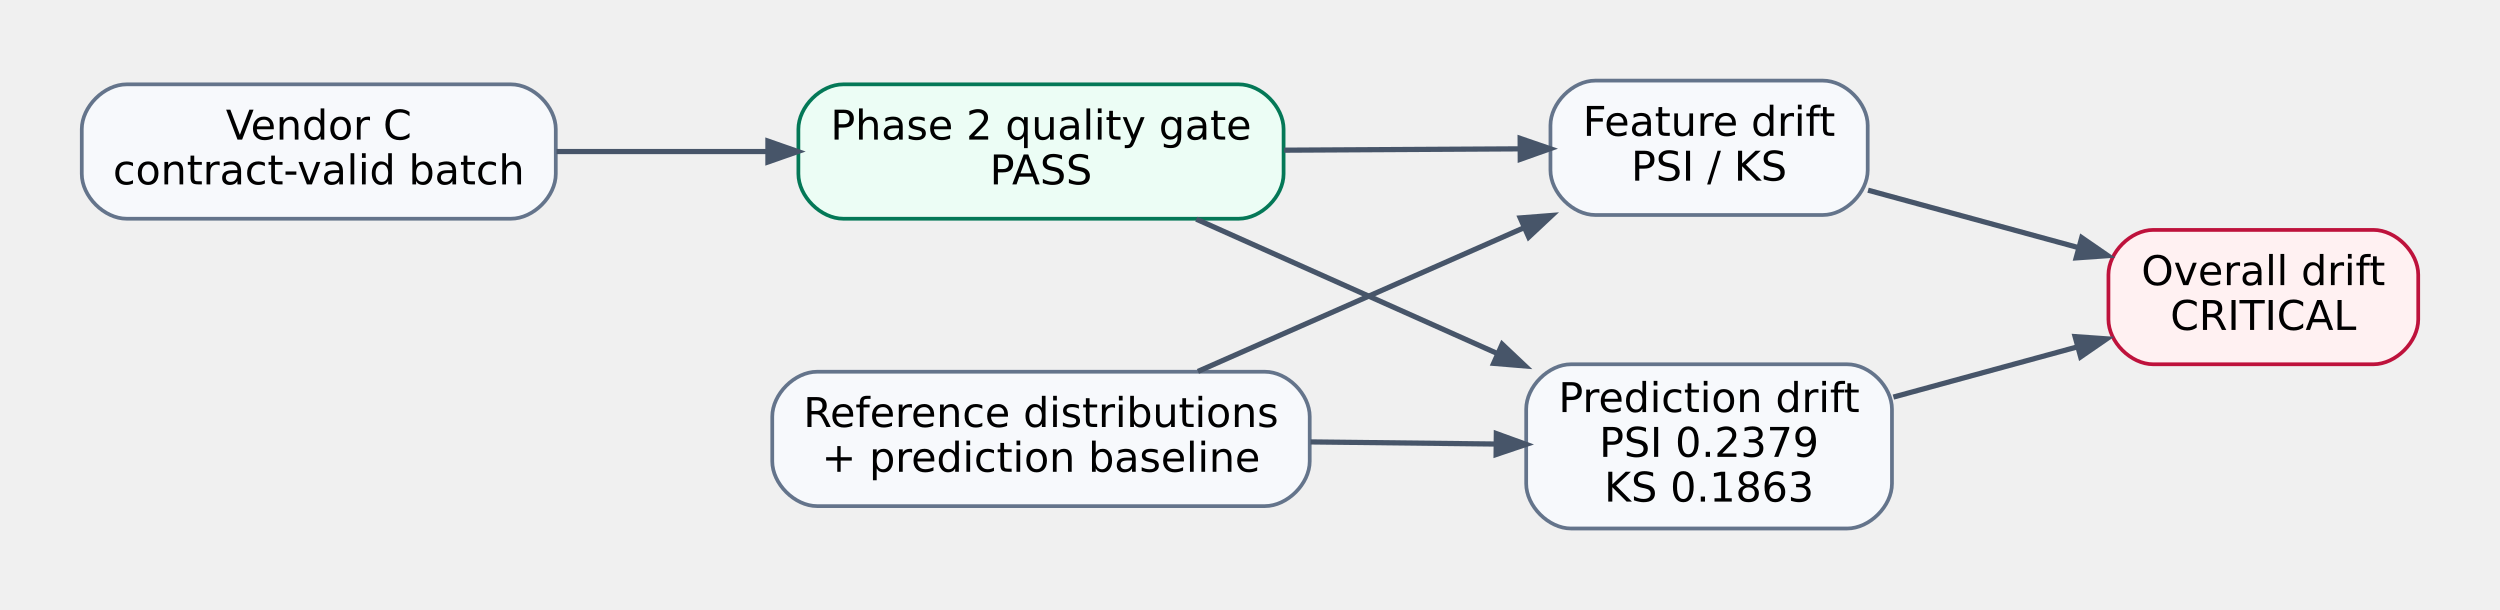
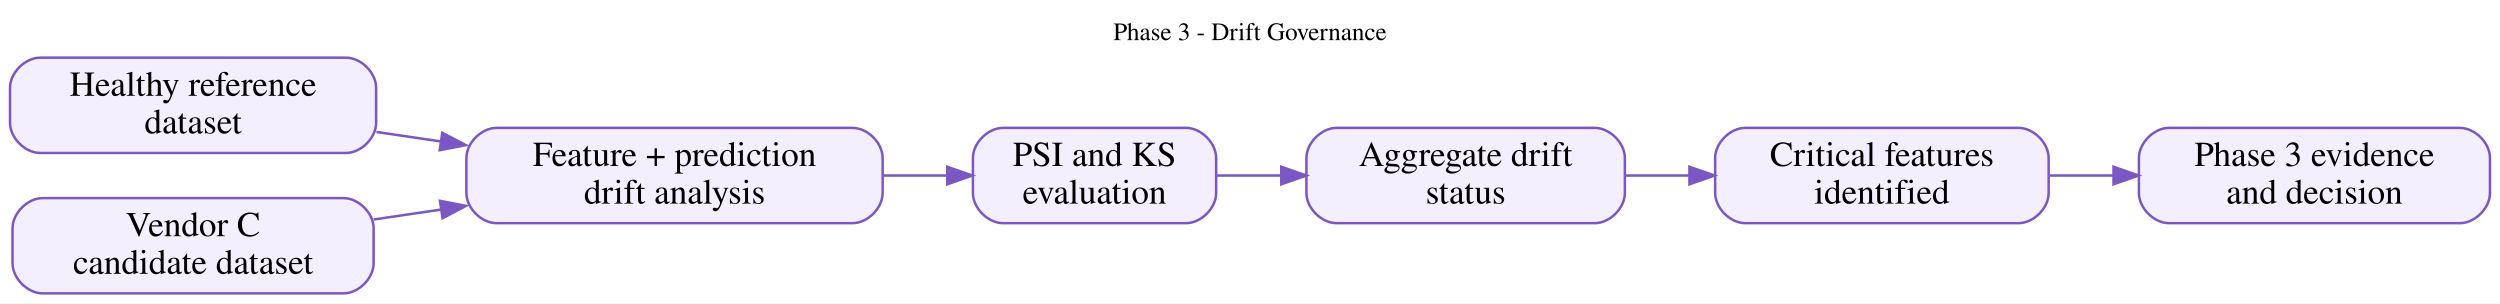
- <svg xmlns="http://www.w3.org/2000/svg" width="669pt" height="163pt" viewBox="0.00 0.00 669.20 163.20">
-   <g id="graph0" class="graph" transform="scale(1 1) rotate(0) translate(21.6 141.6)">
+ <svg xmlns="http://www.w3.org/2000/svg" width="997pt" height="121pt" viewBox="0.00 0.00 997.00 121.00">
+   <g id="graph0" class="graph" transform="scale(1 1) rotate(0) translate(4 117)">
+     <polygon fill="white" stroke="transparent" points="-4,4 -4,-117 993,-117 993,4 -4,4" />
+     <text text-anchor="middle" x="494.5" y="-101" font-family="Times,serif" font-size="10.00">Phase 3 - Drift Governance</text>
    <g id="node1" class="node">
-       <path fill="#f7f9fc" stroke="#64748b" d="M115,-119C115,-119 12,-119 12,-119 6,-119 0,-113 0,-107 0,-107 0,-95 0,-95 0,-89 6,-83 12,-83 12,-83 115,-83 115,-83 121,-83 127,-89 127,-95 127,-95 127,-107 127,-107 127,-113 121,-119 115,-119" />
-       <text text-anchor="middle" x="63.5" y="-104.2" font-family="DejaVu Sans" font-size="11.00">Vendor C</text>
-       <text text-anchor="middle" x="63.5" y="-92.2" font-family="DejaVu Sans" font-size="11.00">contract-valid batch</text>
+       <path fill="#f4efff" stroke="#7a57c2" d="M134,-94C134,-94 12,-94 12,-94 6,-94 0,-88 0,-82 0,-82 0,-68 0,-68 0,-62 6,-56 12,-56 12,-56 134,-56 134,-56 140,-56 146,-62 146,-68 146,-68 146,-82 146,-82 146,-88 140,-94 134,-94" />
+       <text text-anchor="middle" x="73" y="-78.8" font-family="Times,serif" font-size="14.00">Healthy reference</text>
+       <text text-anchor="middle" x="73" y="-63.8" font-family="Times,serif" font-size="14.00">dataset</text>
+     </g>
+     <g id="node3" class="node">
+       <path fill="#f4efff" stroke="#7a57c2" d="M336,-66C336,-66 194,-66 194,-66 188,-66 182,-60 182,-54 182,-54 182,-40 182,-40 182,-34 188,-28 194,-28 194,-28 336,-28 336,-28 342,-28 348,-34 348,-40 348,-40 348,-54 348,-54 348,-60 342,-66 336,-66" />
+       <text text-anchor="middle" x="265" y="-50.8" font-family="Times,serif" font-size="14.00">Feature + prediction</text>
+       <text text-anchor="middle" x="265" y="-35.8" font-family="Times,serif" font-size="14.00">drift analysis</text>
+     </g>
+     <g id="edge1" class="edge">
+       <path fill="none" stroke="#7a57c2" d="M146.1,-64.37C154.48,-63.14 163.11,-61.87 171.7,-60.6" />
+       <polygon fill="#7a57c2" stroke="#7a57c2" points="172.38,-64.04 181.77,-59.12 171.36,-57.11 172.38,-64.04" />
    </g>
    <g id="node2" class="node">
-       <path fill="#ecfdf5" stroke="#047857" d="M310,-119C310,-119 204,-119 204,-119 198,-119 192,-113 192,-107 192,-107 192,-95 192,-95 192,-89 198,-83 204,-83 204,-83 310,-83 310,-83 316,-83 322,-89 322,-95 322,-95 322,-107 322,-107 322,-113 316,-119 310,-119" />
-       <text text-anchor="middle" x="257" y="-104.2" font-family="DejaVu Sans" font-size="11.00">Phase 2 quality gate</text>
-       <text text-anchor="middle" x="257" y="-92.2" font-family="DejaVu Sans" font-size="11.00">PASS</text>
+       <path fill="#f4efff" stroke="#7a57c2" d="M133,-38C133,-38 13,-38 13,-38 7,-38 1,-32 1,-26 1,-26 1,-12 1,-12 1,-6 7,0 13,0 13,0 133,0 133,0 139,0 145,-6 145,-12 145,-12 145,-26 145,-26 145,-32 139,-38 133,-38" />
+       <text text-anchor="middle" x="73" y="-22.8" font-family="Times,serif" font-size="14.00">Vendor C</text>
+       <text text-anchor="middle" x="73" y="-7.8" font-family="Times,serif" font-size="14.00">candidate dataset</text>
    </g>
-     <g id="edge1" class="edge">
-       <path fill="none" stroke="#475569" stroke-width="1.4" d="M127.2,-101C145.26,-101 165.1,-101 183.68,-101" />
-       <polygon fill="#475569" stroke="#475569" stroke-width="1.4" points="183.84,-103.8 191.84,-101 183.84,-98.2 183.84,-103.8" />
+     <g id="edge2" class="edge">
+       <path fill="none" stroke="#7a57c2" d="M145.02,-29.47C153.75,-30.75 162.77,-32.08 171.76,-33.41" />
+       <polygon fill="#7a57c2" stroke="#7a57c2" points="171.47,-36.9 181.87,-34.9 172.49,-29.98 171.47,-36.9" />
    </g>
    <g id="node4" class="node">
-       <path fill="#f7f9fc" stroke="#64748b" d="M466.5,-120C466.5,-120 405.5,-120 405.5,-120 399.5,-120 393.5,-114 393.5,-108 393.5,-108 393.5,-96 393.5,-96 393.5,-90 399.5,-84 405.5,-84 405.5,-84 466.5,-84 466.5,-84 472.5,-84 478.5,-90 478.5,-96 478.5,-96 478.5,-108 478.5,-108 478.5,-114 472.5,-120 466.5,-120" />
-       <text text-anchor="middle" x="436" y="-105.2" font-family="DejaVu Sans" font-size="11.00">Feature drift</text>
-       <text text-anchor="middle" x="436" y="-93.2" font-family="DejaVu Sans" font-size="11.00">PSI / KS</text>
+       <path fill="#f4efff" stroke="#7a57c2" d="M469,-66C469,-66 396,-66 396,-66 390,-66 384,-60 384,-54 384,-54 384,-40 384,-40 384,-34 390,-28 396,-28 396,-28 469,-28 469,-28 475,-28 481,-34 481,-40 481,-40 481,-54 481,-54 481,-60 475,-66 469,-66" />
+       <text text-anchor="middle" x="432.5" y="-50.8" font-family="Times,serif" font-size="14.00">PSI and KS</text>
+       <text text-anchor="middle" x="432.5" y="-35.8" font-family="Times,serif" font-size="14.00">evaluation</text>
    </g>
-     <g id="edge2" class="edge">
-       <path fill="none" stroke="#475569" stroke-width="1.4" d="M322.15,-101.36C342.93,-101.48 365.65,-101.61 385.22,-101.72" />
-       <polygon fill="#475569" stroke="#475569" stroke-width="1.4" points="385.38,-104.52 393.4,-101.76 385.41,-98.92 385.38,-104.52" />
+     <g id="edge3" class="edge">
+       <path fill="none" stroke="#7a57c2" d="M348.27,-47C356.82,-47 365.38,-47 373.59,-47" />
+       <polygon fill="#7a57c2" stroke="#7a57c2" points="373.76,-50.5 383.76,-47 373.76,-43.5 373.76,-50.5" />
    </g>
    <g id="node5" class="node">
-       <path fill="#f7f9fc" stroke="#64748b" d="M473,-44C473,-44 399,-44 399,-44 393,-44 387,-38 387,-32 387,-32 387,-12 387,-12 387,-6 393,0 399,0 399,0 473,0 473,0 479,0 485,-6 485,-12 485,-12 485,-32 485,-32 485,-38 479,-44 473,-44" />
-       <text text-anchor="middle" x="436" y="-31.2" font-family="DejaVu Sans" font-size="11.00">Prediction drift</text>
-       <text text-anchor="middle" x="436" y="-19.2" font-family="DejaVu Sans" font-size="11.00">PSI 0.2379</text>
-       <text text-anchor="middle" x="436" y="-7.2" font-family="DejaVu Sans" font-size="11.00">KS 0.1863</text>
+       <path fill="#f4efff" stroke="#7a57c2" d="M632,-66C632,-66 529,-66 529,-66 523,-66 517,-60 517,-54 517,-54 517,-40 517,-40 517,-34 523,-28 529,-28 529,-28 632,-28 632,-28 638,-28 644,-34 644,-40 644,-40 644,-54 644,-54 644,-60 638,-66 632,-66" />
+       <text text-anchor="middle" x="580.5" y="-50.8" font-family="Times,serif" font-size="14.00">Aggregate drift</text>
+       <text text-anchor="middle" x="580.5" y="-35.8" font-family="Times,serif" font-size="14.00">status</text>
+     </g>
+     <g id="edge4" class="edge">
+       <path fill="none" stroke="#7a57c2" d="M481.31,-47C489.49,-47 498.17,-47 506.83,-47" />
+       <polygon fill="#7a57c2" stroke="#7a57c2" points="506.97,-50.5 516.97,-47 506.97,-43.5 506.97,-50.5" />
+     </g>
+     <g id="node6" class="node">
+       <path fill="#f4efff" stroke="#7a57c2" d="M801,-66C801,-66 692,-66 692,-66 686,-66 680,-60 680,-54 680,-54 680,-40 680,-40 680,-34 686,-28 692,-28 692,-28 801,-28 801,-28 807,-28 813,-34 813,-40 813,-40 813,-54 813,-54 813,-60 807,-66 801,-66" />
+       <text text-anchor="middle" x="746.5" y="-50.8" font-family="Times,serif" font-size="14.00">Critical features</text>
+       <text text-anchor="middle" x="746.5" y="-35.8" font-family="Times,serif" font-size="14.00">identified</text>
    </g>
    <g id="edge5" class="edge">
-       <path fill="none" stroke="#475569" stroke-width="1.4" d="M298.61,-82.88C322.48,-72.22 353.01,-58.6 379.13,-46.94" />
-       <polygon fill="#475569" stroke="#475569" stroke-width="1.4" points="380.56,-49.37 386.72,-43.55 378.28,-44.25 380.56,-49.37" />
+       <path fill="none" stroke="#7a57c2" d="M644.44,-47C652.66,-47 661.15,-47 669.55,-47" />
+       <polygon fill="#7a57c2" stroke="#7a57c2" points="669.74,-50.5 679.74,-47 669.74,-43.5 669.74,-50.5" />
    </g>
-     <g id="node3" class="node">
-       <path fill="#f7f9fc" stroke="#64748b" d="M317,-42C317,-42 197,-42 197,-42 191,-42 185,-36 185,-30 185,-30 185,-18 185,-18 185,-12 191,-6 197,-6 197,-6 317,-6 317,-6 323,-6 329,-12 329,-18 329,-18 329,-30 329,-30 329,-36 323,-42 317,-42" />
-       <text text-anchor="middle" x="257" y="-27.2" font-family="DejaVu Sans" font-size="11.00">Reference distributions</text>
-       <text text-anchor="middle" x="257" y="-15.2" font-family="DejaVu Sans" font-size="11.00">+ prediction baseline</text>
-     </g>
-     <g id="edge3" class="edge">
-       <path fill="none" stroke="#475569" stroke-width="1.4" d="M299.05,-42.09C325.1,-53.57 358.92,-68.47 386.32,-80.55" />
-       <polygon fill="#475569" stroke="#475569" stroke-width="1.4" points="385.41,-83.21 393.86,-83.87 387.67,-78.08 385.41,-83.21" />
-     </g>
-     <g id="edge4" class="edge">
-       <path fill="none" stroke="#475569" stroke-width="1.4" d="M329.23,-23.2C345.75,-23.01 363.11,-22.81 378.88,-22.63" />
-       <polygon fill="#475569" stroke="#475569" stroke-width="1.4" points="379,-25.43 386.97,-22.54 378.94,-19.83 379,-25.43" />
-     </g>
-     <g id="node6" class="node">
-       <path fill="#fff1f2" stroke="#be123c" d="M614,-80C614,-80 555,-80 555,-80 549,-80 543,-74 543,-68 543,-68 543,-56 543,-56 543,-50 549,-44 555,-44 555,-44 614,-44 614,-44 620,-44 626,-50 626,-56 626,-56 626,-68 626,-68 626,-74 620,-80 614,-80" />
-       <text text-anchor="middle" x="584.5" y="-65.2" font-family="DejaVu Sans" font-size="11.00">Overall drift</text>
-       <text text-anchor="middle" x="584.5" y="-53.2" font-family="DejaVu Sans" font-size="11.00">CRITICAL</text>
+     <g id="node7" class="node">
+       <path fill="#f4efff" stroke="#7a57c2" d="M977,-66C977,-66 861,-66 861,-66 855,-66 849,-60 849,-54 849,-54 849,-40 849,-40 849,-34 855,-28 861,-28 861,-28 977,-28 977,-28 983,-28 989,-34 989,-40 989,-40 989,-54 989,-54 989,-60 983,-66 977,-66" />
+       <text text-anchor="middle" x="919" y="-50.8" font-family="Times,serif" font-size="14.00">Phase 3 evidence</text>
+       <text text-anchor="middle" x="919" y="-35.8" font-family="Times,serif" font-size="14.00">and decision</text>
    </g>
    <g id="edge6" class="edge">
-       <path fill="none" stroke="#475569" stroke-width="1.4" d="M478.59,-90.64C496.05,-85.88 516.48,-80.3 534.65,-75.34" />
-       <polygon fill="#475569" stroke="#475569" stroke-width="1.4" points="535.84,-77.92 542.82,-73.11 534.36,-72.51 535.84,-77.92" />
-     </g>
-     <g id="edge7" class="edge">
-       <path fill="none" stroke="#475569" stroke-width="1.4" d="M485.38,-35.21C501.13,-39.51 518.63,-44.29 534.44,-48.6" />
-       <polygon fill="#475569" stroke="#475569" stroke-width="1.4" points="534.07,-51.41 542.53,-50.81 535.55,-46 534.07,-51.41" />
+       <path fill="none" stroke="#7a57c2" d="M813.42,-47C821.68,-47 830.2,-47 838.64,-47" />
+       <polygon fill="#7a57c2" stroke="#7a57c2" points="838.87,-50.5 848.87,-47 838.87,-43.5 838.87,-50.5" />
    </g>
  </g>
</svg>
